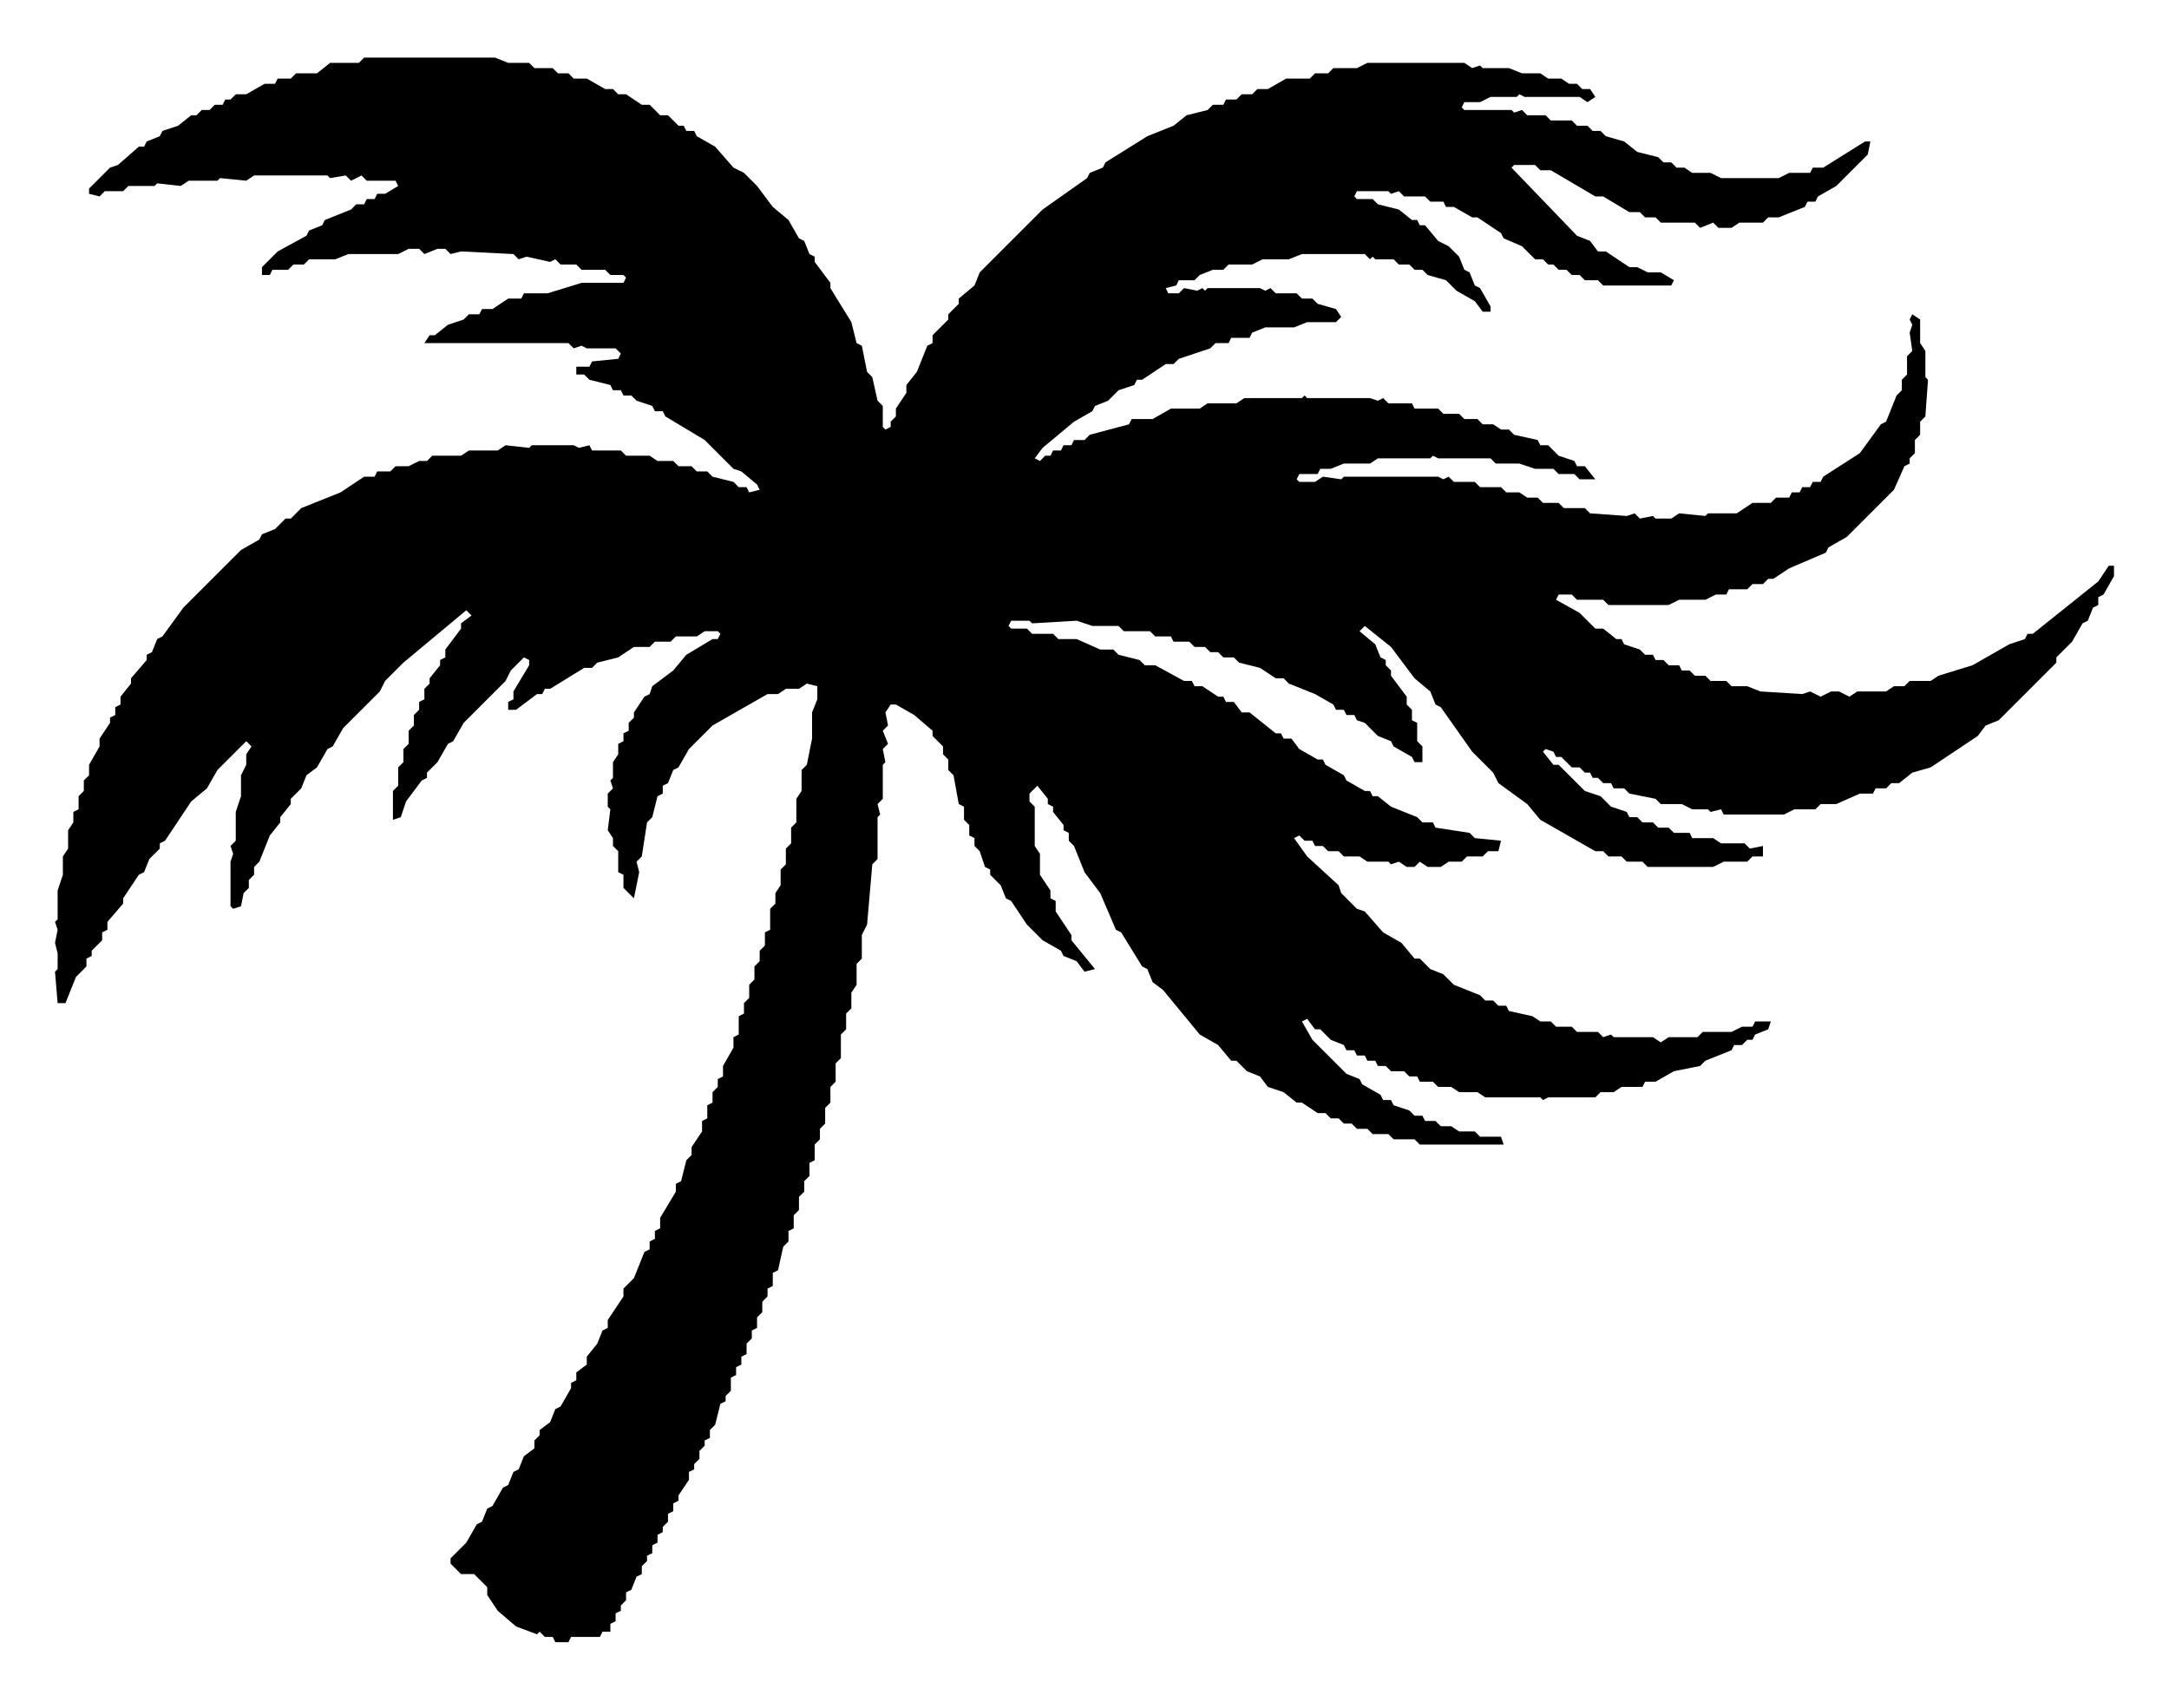
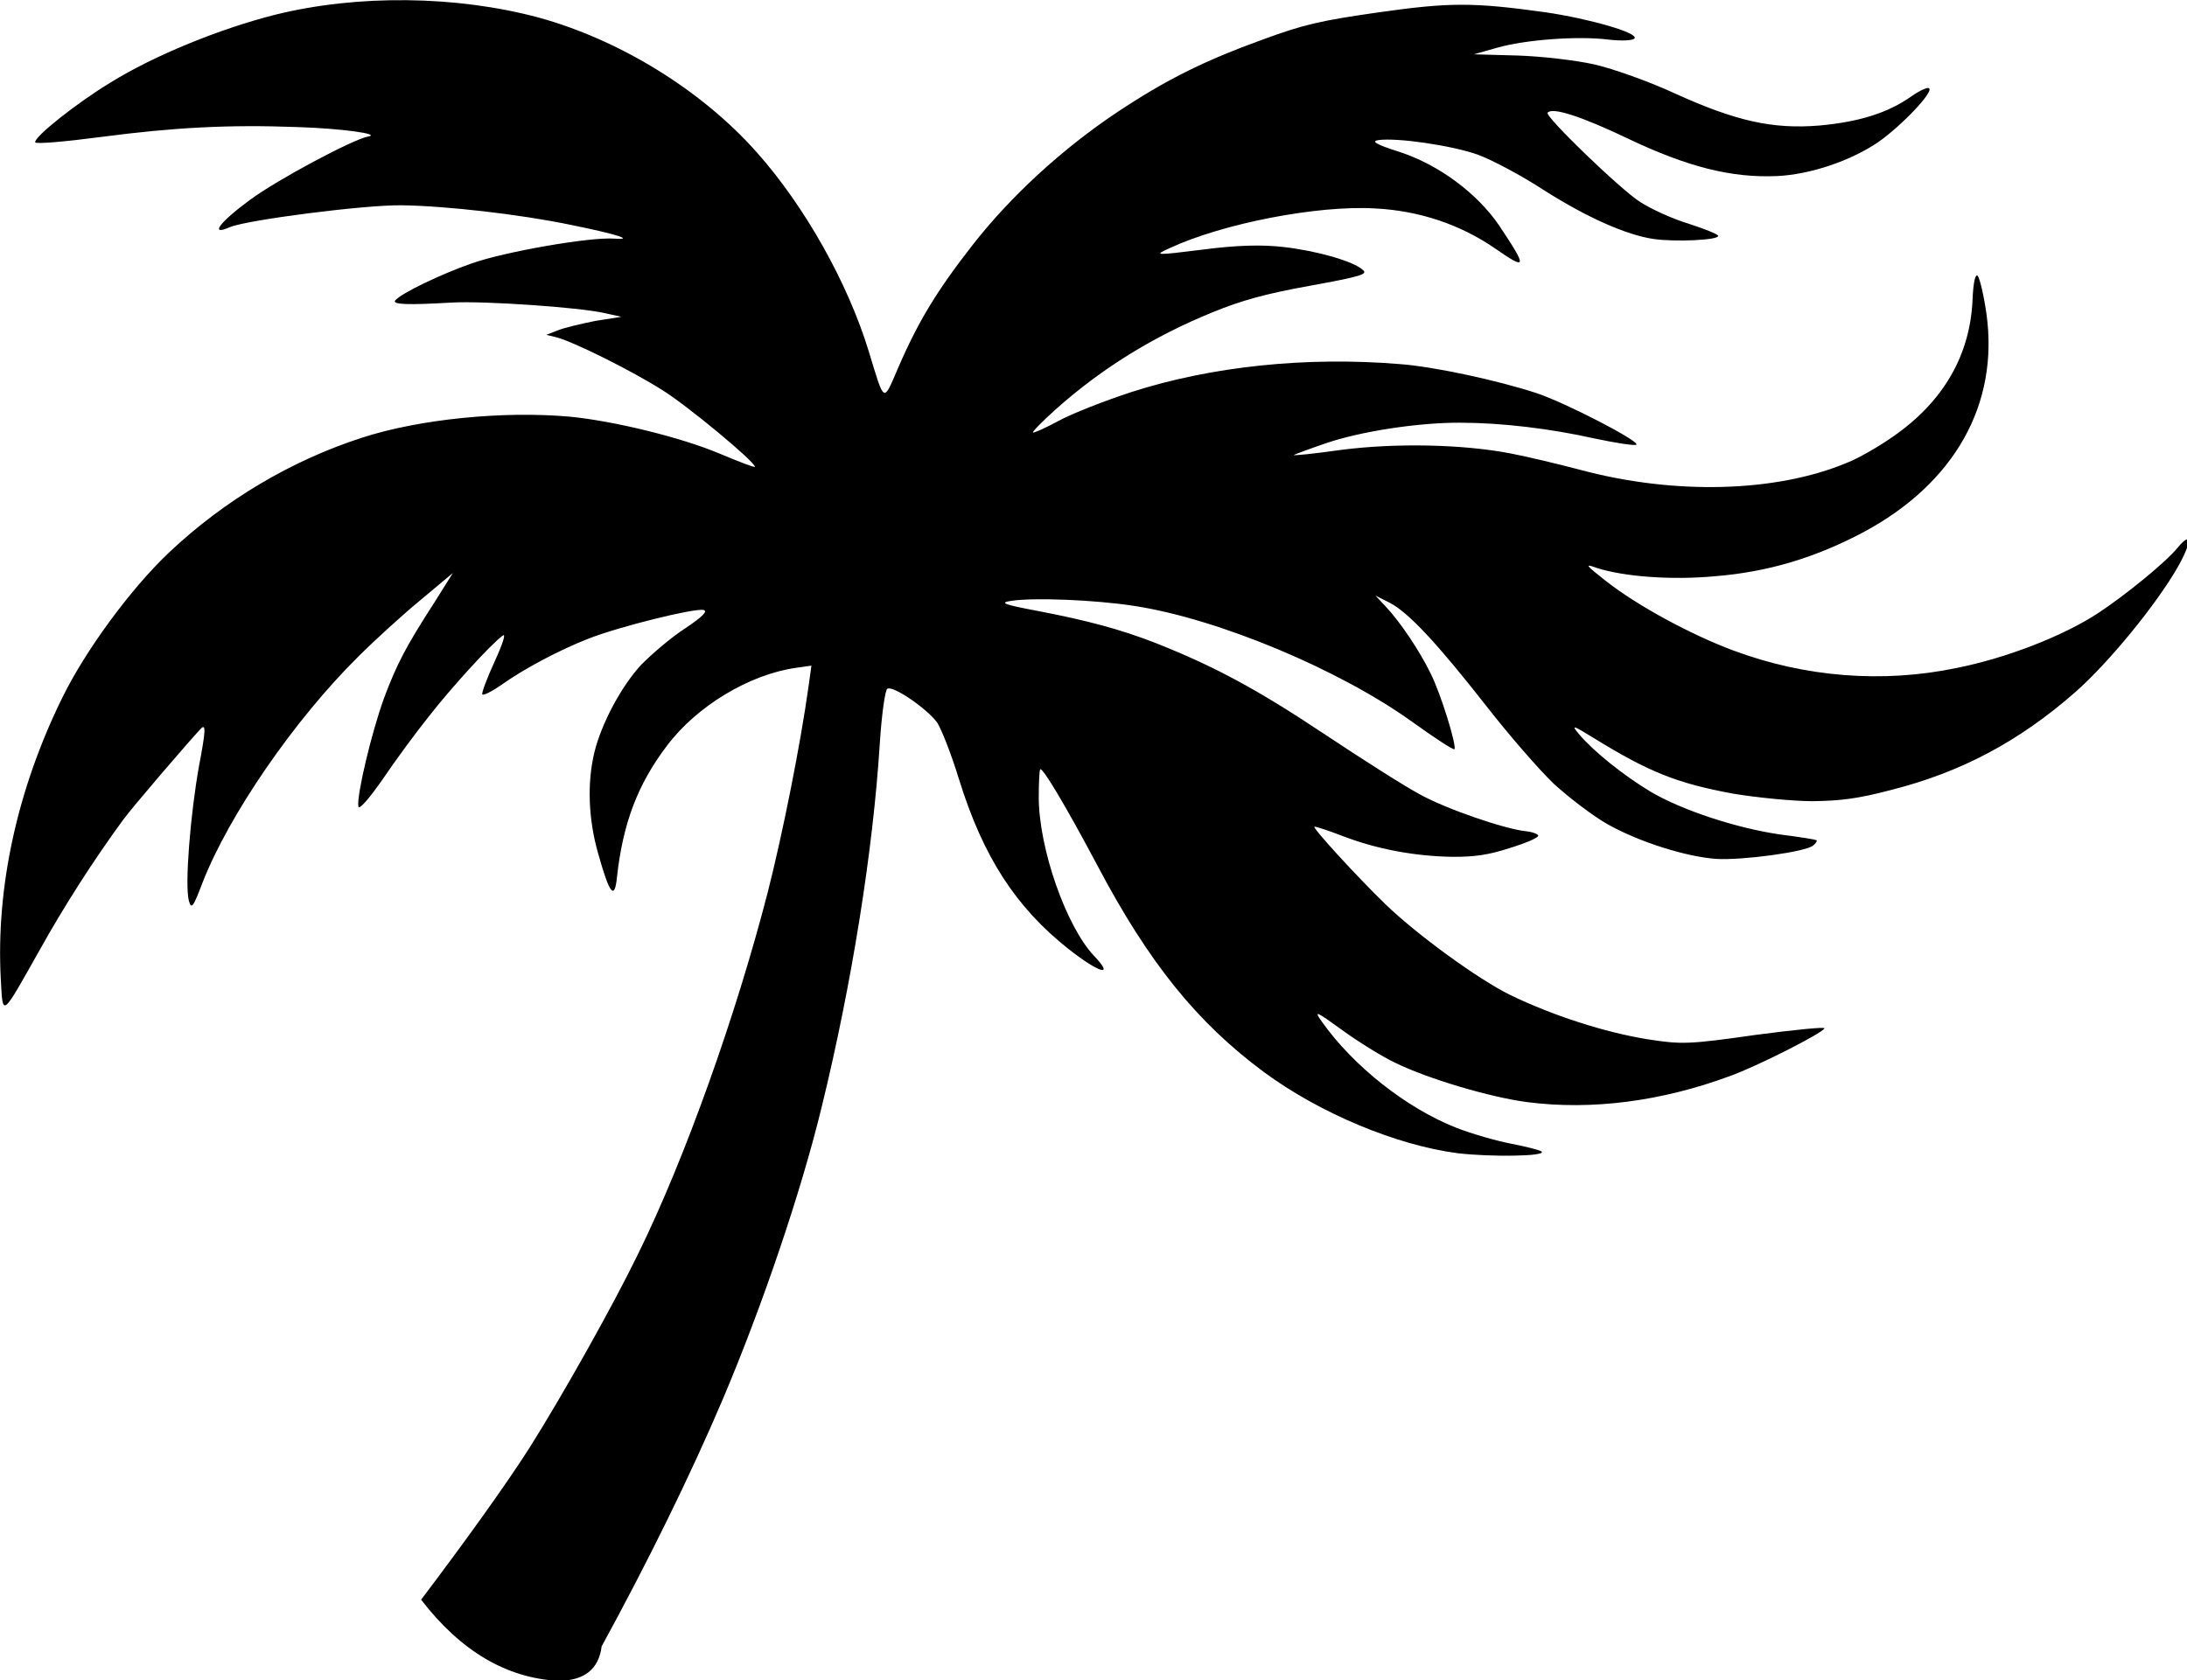
- <svg xmlns="http://www.w3.org/2000/svg" viewBox="0 0 414 326">
-   <path d="M11.0,191.5L12.5,191.5L14.5,186.5L16.5,184.5L16.5,183.0L17.5,182.5L17.5,181.5L19.5,179.5L19.5,178.0L20.5,177.5L20.5,176.0L23.5,172.5L23.5,171.5L26.5,167.0L27.5,166.5L28.5,164.0L30.5,162.0L30.5,161.0L31.5,160.5L36.5,153.0L39.5,150.5L41.5,147.0L47.0,141.5L48.0,142.5L47.0,144.0L47.0,146.0L46.0,148.0L46.0,152.0L45.0,155.0L45.0,160.5L44.0,161.5L44.5,163.0L44.0,164.5L44.0,173.0L44.5,173.5L46.0,173.0L46.5,170.5L47.5,169.5L47.5,168.0L48.5,167.0L48.5,165.5L49.5,164.5L51.5,159.5L53.5,157.0L53.5,156.0L55.5,153.5L55.5,152.5L57.5,150.5L58.5,148.0L60.5,146.5L62.5,143.0L63.5,142.5L65.5,139.0L72.5,132.0L73.5,130.0L77.0,126.5L89.0,116.5L90.0,117.5L88.0,119.0L88.0,120.0L85.0,124.0L85.0,125.5L84.0,126.0L84.0,127.0L82.0,129.5L82.0,130.5L81.0,131.5L81.0,133.5L80.0,134.0L80.0,135.5L79.0,136.5L79.0,138.5L78.0,139.5L78.0,142.0L77.0,143.0L77.0,145.5L76.0,146.5L76.0,150.0L75.0,151.0L75.0,156.5L76.5,156.0L77.5,153.0L80.5,149.0L81.5,148.5L81.5,147.5L83.5,145.5L85.5,142.0L86.5,141.5L88.5,138.0L96.5,130.0L97.5,128.0L100.0,125.5L101.0,126.0L101.0,127.0L98.0,132.0L98.0,133.5L97.0,134.0L97.0,135.5L98.5,135.5L102.5,132.5L103.5,132.5L104.0,131.5L105.0,131.5L111.5,127.5L113.0,127.5L114.0,126.5L118.0,125.5L121.0,123.5L124.0,123.5L125.0,122.5L128.0,122.5L129.0,121.5L133.0,121.5L134.5,120.5L137.0,120.5L137.5,121.0L137.0,122.0L136.0,122.0L131.0,125.0L128.5,128.0L124.5,131.0L124.0,132.5L123.0,133.0L121.0,136.0L121.0,137.0L120.0,138.0L120.0,139.5L119.0,140.0L119.0,141.5L118.0,142.0L118.0,144.0L117.0,145.5L117.0,148.5L116.5,149.0L117.0,150.5L116.0,151.5L116.0,154.0L116.5,154.5L116.0,158.5L117.0,160.0L117.0,161.5L118.0,162.5L118.0,166.5L119.0,167.0L119.0,169.5L121.0,171.5L122.0,166.5L121.5,164.5L122.5,163.5L123.5,157.0L124.5,156.0L125.5,152.0L126.5,151.5L126.5,150.0L127.5,149.5L128.5,147.0L129.5,146.5L131.5,143.0L136.0,138.5L146.5,132.5L148.5,132.5L150.0,131.5L152.5,131.5L154.0,130.5L156.0,131.0L156.0,133.5L155.0,136.0L155.0,141.0L154.0,146.0L153.0,147.0L153.0,151.0L152.0,152.5L152.0,157.0L151.0,158.0L151.0,161.0L150.0,162.0L150.0,165.0L149.0,166.0L149.0,169.0L148.0,170.5L148.0,172.5L147.0,173.5L147.0,177.5L146.0,178.0L146.0,180.5L145.0,181.5L145.0,183.5L144.0,184.5L144.0,187.0L143.0,188.0L143.0,190.5L142.0,191.5L142.0,193.5L141.0,194.0L141.0,197.5L140.0,198.0L140.0,200.0L138.0,203.5L138.0,205.5L137.0,206.0L137.0,207.5L136.0,208.5L136.0,210.5L135.0,211.0L135.0,213.5L134.0,214.0L134.0,216.0L132.0,219.0L132.0,220.5L131.0,221.5L130.0,225.5L129.0,226.0L129.0,227.5L126.0,232.5L126.0,234.5L125.0,235.0L125.0,236.5L124.0,237.0L124.0,238.5L123.0,239.0L121.0,244.0L119.0,246.0L119.0,247.5L116.0,252.0L116.0,253.5L115.0,254.0L114.0,256.5L112.0,259.0L112.0,260.5L110.0,262.0L110.0,263.5L109.0,264.0L109.0,265.0L107.0,268.5L106.0,269.0L105.0,271.5L103.0,273.0L103.0,274.0L102.0,275.0L102.0,276.5L100.0,278.0L99.0,280.5L98.0,281.0L97.0,283.5L96.0,284.0L94.0,287.5L93.0,288.0L92.0,290.5L91.0,291.0L89.0,294.5L86.0,297.5L86.0,298.5L88.0,300.5L90.5,300.5L93.0,303.0L93.0,304.5L95.0,307.5L98.5,310.5L102.5,312.0L103.0,311.5L104.0,312.5L105.5,312.5L106.0,313.5L108.5,313.5L109.0,312.5L114.5,312.5L115.0,311.5L116.5,311.5L116.5,310.0L117.5,309.5L117.5,308.0L118.5,307.5L118.5,306.5L119.5,305.5L119.5,304.0L120.5,303.5L121.5,301.0L122.5,300.5L122.5,299.0L123.5,298.0L123.5,297.0L124.5,296.5L124.5,295.0L125.5,294.5L125.5,293.0L126.5,292.5L126.5,291.5L127.5,290.5L127.5,289.0L128.5,288.5L128.5,287.0L129.5,286.5L129.5,285.5L131.5,282.5L131.5,281.0L132.5,280.5L132.5,279.5L133.5,278.5L133.5,277.0L134.5,276.0L134.5,275.0L135.5,274.5L135.5,273.0L136.5,272.0L137.5,268.0L138.5,267.5L138.5,266.5L139.5,265.5L139.5,263.0L140.5,262.5L140.5,261.0L141.5,260.5L141.5,259.0L142.5,258.5L142.5,256.5L143.5,255.5L143.5,254.0L144.5,253.5L144.5,251.5L145.5,250.5L145.5,248.5L146.5,247.5L146.5,246.0L147.5,245.5L147.5,243.0L148.5,242.5L149.5,238.0L150.5,237.0L150.5,235.0L151.5,234.5L151.5,232.0L152.5,231.0L152.5,228.5L153.5,227.5L153.5,225.5L154.5,224.5L154.5,222.0L155.5,221.5L155.5,218.5L156.5,217.5L156.5,215.5L157.5,214.5L157.5,211.5L158.5,210.5L158.5,207.5L159.5,206.5L159.5,203.0L160.5,202.0L160.5,197.5L161.5,196.5L161.5,193.5L162.5,192.5L162.5,189.5L163.5,188.0L163.5,184.0L164.5,183.0L164.5,178.5L165.5,176.5L166.5,165.0L167.5,164.0L167.5,156.0L168.0,155.5L167.5,153.5L168.5,152.5L168.5,146.0L169.0,145.5L168.5,143.0L169.5,142.0L168.5,139.5L169.5,138.5L169.0,136.0L170.0,134.5L171.0,134.5L174.5,136.5L178.0,139.5L178.0,140.5L180.0,142.5L180.0,144.0L181.0,145.0L181.0,147.0L182.0,148.0L183.0,153.5L184.0,154.0L184.0,156.5L185.0,157.5L185.0,159.5L186.0,160.0L186.0,161.5L187.0,162.5L188.0,165.5L189.0,166.0L189.0,167.0L191.0,169.0L192.0,171.5L193.0,172.0L196.0,176.5L199.0,179.5L202.5,181.5L203.0,182.5L205.5,183.5L207.0,185.5L209.0,185.0L204.5,179.5L204.5,178.5L201.5,174.0L201.5,172.0L200.5,171.5L200.5,170.0L198.5,167.0L198.5,163.0L197.5,161.5L197.5,154.0L196.5,153.0L196.5,151.5L198.0,150.0L200.0,152.5L200.0,153.5L201.0,154.0L201.0,155.0L203.0,157.5L203.0,158.5L204.0,159.0L204.0,160.5L205.0,161.5L207.0,166.5L210.0,170.5L213.0,177.5L214.0,178.0L218.0,184.5L219.0,185.0L220.0,187.5L222.0,189.0L229.0,197.5L232.5,199.5L235.0,202.5L236.0,202.5L238.0,204.5L240.5,205.5L242.0,207.5L245.0,208.5L247.5,210.5L248.5,210.5L251.5,212.5L253.0,212.5L254.0,213.5L255.5,213.5L256.5,214.5L258.0,214.5L259.0,215.5L261.0,215.5L262.0,216.5L265.0,216.5L266.0,217.5L270.0,217.5L271.0,218.5L287.0,218.5L286.5,217.0L282.5,217.0L281.5,216.0L278.5,216.0L277.0,215.0L275.0,215.0L274.0,214.0L272.0,214.0L271.5,213.0L270.0,213.0L269.0,212.0L266.0,211.0L265.5,210.0L264.0,210.0L263.5,209.0L260.0,207.0L259.5,206.0L257.0,205.0L250.5,198.5L248.5,195.0L249.5,194.5L251.0,196.5L252.0,196.5L254.0,198.5L256.5,199.5L257.0,200.5L258.5,200.5L259.0,201.5L260.5,201.5L261.0,202.5L262.5,202.5L263.0,203.5L264.5,203.5L265.5,204.5L268.0,204.5L269.0,205.5L270.5,205.5L271.0,206.5L273.5,206.5L274.5,207.5L277.0,207.5L278.5,208.5L282.0,208.5L283.5,209.5L294.0,209.5L294.5,210.0L295.5,209.5L304.5,209.5L305.5,208.5L308.0,208.5L309.5,207.5L313.5,207.5L314.0,206.5L316.0,206.5L319.5,204.5L324.5,203.5L325.5,202.5L330.5,200.5L331.0,199.5L332.5,199.5L333.5,198.5L334.5,198.5L335.0,197.5L337.5,196.5L338.0,195.0L335.0,195.0L334.5,196.0L332.5,196.0L330.5,197.0L325.0,197.0L324.0,198.0L318.5,198.0L317.0,199.0L315.5,198.0L308.0,198.0L307.5,197.5L306.0,198.0L305.0,197.0L301.0,197.0L300.0,196.0L297.0,196.0L296.0,195.0L294.0,195.0L292.5,194.0L288.0,193.0L287.5,192.0L286.0,192.0L285.0,191.0L283.5,191.0L282.5,190.0L277.5,188.0L275.5,186.0L273.0,185.0L271.0,183.0L270.0,183.0L267.5,180.0L264.0,178.0L260.5,174.0L259.0,173.5L256.0,170.5L255.5,169.0L249.5,163.5L247.0,160.0L248.0,159.5L249.0,160.5L250.5,160.5L251.0,161.5L252.5,161.5L253.5,162.5L255.5,162.5L256.5,163.5L259.5,163.5L261.0,164.5L265.0,164.5L265.5,165.0L267.0,164.5L268.5,165.5L270.0,165.5L271.0,164.5L272.5,165.5L275.0,165.5L276.5,164.5L279.0,164.5L280.0,163.5L283.0,163.5L284.0,162.5L286.0,162.5L286.5,160.5L281.5,160.0L280.5,159.0L274.0,158.0L273.5,157.0L271.5,157.0L270.5,156.0L265.5,154.0L263.0,152.0L262.0,152.0L261.5,151.0L260.5,151.0L257.0,149.0L256.5,148.0L253.0,146.0L252.5,145.0L251.5,145.0L248.0,143.0L246.5,141.0L245.0,141.0L244.5,140.0L243.5,140.0L238.5,136.0L237.0,136.0L235.5,134.0L234.0,134.0L233.5,133.0L232.5,133.0L229.5,131.0L228.0,131.0L227.5,130.0L226.0,130.0L220.5,127.0L218.5,127.0L217.5,126.0L213.5,125.0L212.5,124.0L210.0,124.0L205.5,122.0L202.0,122.0L201.0,121.0L197.0,121.0L196.0,120.0L193.0,120.0L192.5,119.5L193.0,118.5L196.5,118.5L197.0,119.0L205.5,118.5L208.5,119.5L213.5,119.5L214.5,120.5L219.5,120.5L220.5,121.5L223.5,121.5L224.0,122.5L227.0,122.5L228.0,123.5L230.0,123.5L231.0,124.5L232.5,124.5L233.5,125.5L235.5,125.5L236.5,126.5L240.5,127.5L243.5,129.5L245.0,129.5L246.0,130.5L251.0,132.5L254.5,134.5L255.0,135.5L256.5,135.5L257.0,136.5L258.5,136.5L259.0,137.5L260.5,138.0L263.0,140.5L265.5,141.5L266.0,142.5L269.5,144.5L270.0,145.5L271.5,145.5L271.5,142.5L270.5,141.5L270.5,138.0L269.5,137.5L269.5,135.5L268.5,134.5L268.5,133.0L265.5,129.0L265.5,128.0L264.5,127.0L264.5,126.0L263.5,125.5L262.5,123.0L259.5,120.5L260.5,119.5L265.5,123.5L270.0,129.5L273.0,132.0L274.0,134.5L275.0,135.0L281.0,143.5L285.0,147.5L286.0,149.5L291.5,153.5L294.0,156.5L304.5,162.5L306.0,162.5L307.0,163.5L309.5,163.5L310.5,164.5L313.5,164.5L314.5,165.5L327.0,165.5L329.0,164.5L333.5,164.5L334.5,163.5L336.5,163.5L336.5,161.5L334.0,162.0L333.0,161.0L328.5,161.0L327.0,160.0L323.0,160.0L322.5,159.0L319.5,159.0L318.5,158.0L316.5,158.0L315.5,157.0L313.5,157.0L312.5,156.0L311.0,156.0L310.5,155.0L307.5,154.0L305.5,152.0L302.5,151.0L297.5,146.0L296.5,146.0L294.5,143.5L295.0,143.0L296.5,143.5L297.0,144.5L298.0,144.5L300.0,146.5L301.5,146.5L302.5,147.5L303.5,147.5L304.0,148.5L305.0,148.5L306.0,149.5L307.5,149.5L308.0,150.5L310.0,150.5L311.0,151.5L316.0,152.5L317.0,153.5L321.0,153.5L323.0,154.5L326.0,154.5L326.5,155.0L328.5,154.5L329.0,155.5L340.5,155.5L342.5,154.5L346.5,154.5L347.5,153.5L350.5,153.5L355.0,151.5L357.5,151.5L358.0,150.5L360.0,150.5L361.0,149.5L362.5,149.5L365.0,147.5L368.5,146.5L377.5,140.5L379.0,138.5L381.5,137.5L392.5,126.5L392.5,125.5L395.5,122.5L397.5,119.0L398.5,118.5L399.5,116.0L400.5,115.5L400.5,114.0L401.5,113.5L403.5,110.0L403.5,108.0L402.5,108.0L400.5,111.0L388.0,121.0L387.0,121.0L386.5,122.0L383.5,123.0L376.5,127.0L370.0,129.0L368.5,130.0L364.5,130.0L363.5,131.0L361.5,131.0L360.0,132.0L354.5,132.0L353.0,133.0L351.0,132.0L349.5,132.0L347.5,133.0L345.5,132.0L344.0,132.5L336.0,132.0L333.5,131.0L330.5,131.0L329.5,130.0L326.5,130.0L325.5,129.0L323.5,129.0L322.5,128.0L321.0,128.0L320.5,127.0L318.5,127.0L317.5,126.0L316.0,126.0L315.5,125.0L314.0,125.0L313.0,124.0L310.0,123.0L309.5,122.0L308.5,122.0L306.0,120.0L304.5,120.0L301.5,117.0L297.0,114.5L297.5,113.5L300.0,113.5L301.0,114.5L306.0,114.5L307.0,115.5L318.5,115.5L320.5,114.5L325.5,114.5L327.5,113.5L329.5,113.5L330.0,112.5L333.5,112.5L334.5,111.5L336.5,111.5L337.5,110.5L338.5,110.5L341.5,108.5L348.5,105.5L349.0,104.5L352.5,102.5L361.5,93.5L363.5,89.0L364.5,88.5L364.5,87.5L365.5,86.5L365.5,84.0L366.5,83.0L366.5,80.5L367.5,79.5L368.0,72.5L367.5,72.0L367.5,67.0L366.5,65.5L366.5,61.0L365.0,60.0L364.5,61.0L365.0,62.0L364.5,63.5L365.0,67.0L364.0,68.0L364.0,71.5L363.0,72.5L363.0,74.5L362.0,75.5L360.0,80.5L359.0,81.0L355.0,86.5L348.0,91.0L347.5,92.0L346.0,92.0L345.5,93.0L344.0,93.0L343.5,94.0L342.0,94.0L341.5,95.0L339.0,95.0L338.0,96.0L334.5,96.0L331.5,98.0L326.0,98.0L325.5,98.5L320.5,98.0L319.0,99.0L316.0,99.0L315.5,98.5L313.0,99.0L312.0,98.0L310.5,98.5L303.5,98.0L302.5,97.0L298.5,97.0L297.5,96.0L294.5,96.0L293.5,95.0L291.5,95.0L290.0,94.0L287.5,94.0L286.5,93.0L282.5,93.0L281.5,92.0L277.5,92.0L276.5,91.0L275.5,91.5L274.5,91.0L256.5,91.0L256.0,91.5L252.5,91.0L251.0,92.0L248.0,92.0L247.5,91.5L248.0,90.5L251.5,90.5L252.0,89.5L254.0,89.5L256.5,88.5L261.5,88.5L263.0,87.5L273.0,87.5L273.5,87.0L274.5,87.5L284.5,87.5L285.5,88.5L290.0,88.5L293.0,89.5L296.5,89.5L297.5,90.5L300.5,90.5L301.5,91.5L304.5,91.5L302.5,89.0L301.0,89.0L300.5,88.0L297.5,87.0L295.5,85.0L294.0,85.0L293.5,84.0L289.0,83.0L288.0,82.0L286.5,82.0L285.0,81.0L283.0,81.0L282.0,80.0L279.5,80.0L278.5,79.0L275.5,79.0L274.5,78.0L270.0,78.0L269.5,77.0L265.0,77.0L264.0,76.0L263.0,76.5L261.5,76.0L249.5,76.0L249.0,75.5L248.5,76.0L237.5,76.0L236.0,77.0L230.5,77.0L229.0,78.0L223.5,78.0L220.0,80.0L216.0,80.0L215.5,81.0L208.0,83.0L207.0,84.0L205.0,84.0L204.5,85.0L203.0,85.0L202.5,86.0L201.0,86.0L200.5,87.0L199.5,87.0L198.5,88.0L197.5,87.5L199.0,85.5L205.0,80.5L208.5,78.5L209.0,77.5L211.5,76.5L213.5,74.5L216.5,73.5L217.0,72.5L218.0,72.5L222.5,69.5L224.0,69.5L225.0,68.5L231.0,66.5L232.0,65.5L234.5,65.5L235.0,64.5L238.5,64.5L239.0,63.5L241.5,62.5L247.0,62.5L249.5,61.5L255.0,61.5L256.0,60.5L255.0,59.0L251.5,58.0L250.5,57.0L248.5,57.0L247.5,56.0L243.5,56.0L242.5,55.0L241.5,55.5L240.5,55.0L230.5,55.0L230.0,55.5L229.5,55.0L228.5,55.5L226.0,55.0L225.0,56.0L223.0,56.0L222.5,55.0L224.5,54.5L225.0,53.5L228.0,53.5L229.0,52.5L231.5,51.5L233.5,51.5L234.5,50.5L239.0,50.5L241.0,49.5L246.0,49.5L248.5,48.5L260.5,48.5L261.5,49.5L262.0,49.0L262.5,49.5L266.0,49.5L267.0,50.5L269.0,50.5L270.0,51.5L271.5,51.5L272.5,52.5L276.0,53.5L278.0,55.5L281.5,57.5L283.0,59.5L284.5,59.5L284.5,58.5L282.5,55.0L281.5,54.5L280.5,52.0L279.5,51.5L278.5,49.0L276.5,47.0L274.5,46.0L272.0,43.0L271.0,43.0L270.5,42.0L269.5,42.0L267.0,40.0L263.0,39.0L262.0,38.0L259.0,38.0L258.5,37.5L259.0,36.5L265.0,36.5L265.5,37.0L267.0,36.5L268.0,37.5L272.0,37.5L273.0,38.5L275.5,38.5L276.0,39.5L277.5,39.5L281.0,41.5L282.0,41.5L286.5,44.5L287.0,45.5L290.5,47.0L293.0,49.5L294.5,49.5L295.5,50.5L296.5,50.5L297.5,51.5L299.0,51.5L300.0,52.5L301.5,52.5L302.5,53.5L305.0,53.5L306.0,54.5L319.0,54.5L319.5,53.5L317.0,52.0L314.5,52.0L312.5,51.0L311.0,51.0L306.5,48.0L305.0,48.0L303.5,46.0L301.0,45.0L288.5,32.0L289.0,31.5L293.0,31.5L294.0,32.5L296.0,32.5L304.5,37.5L306.0,37.5L311.0,40.5L313.0,40.5L314.0,41.5L316.0,41.5L317.0,42.5L323.5,42.5L324.5,43.5L327.0,42.5L328.0,43.5L330.5,43.5L332.0,42.5L336.5,42.5L337.5,41.5L339.5,41.5L344.5,39.5L345.0,38.5L346.5,38.5L347.0,37.5L350.5,35.5L356.5,29.5L357.0,27.0L356.0,27.0L348.0,32.0L346.0,32.0L345.5,33.0L341.5,33.0L339.5,34.0L328.5,34.0L326.5,33.0L323.0,33.0L321.5,32.0L320.0,32.0L319.0,31.0L317.5,31.0L316.5,30.0L312.5,29.0L310.0,27.0L306.5,26.0L305.5,25.0L304.0,25.0L303.0,24.0L301.0,24.0L300.0,23.0L296.0,23.0L295.0,22.0L291.5,22.0L290.5,21.0L289.0,21.5L288.5,21.0L279.5,21.0L279.0,20.5L279.5,19.5L282.5,19.5L284.5,18.5L289.5,18.5L290.0,18.0L291.0,18.5L301.5,18.5L303.0,19.5L304.5,18.5L303.5,17.0L302.0,17.0L301.0,16.0L299.5,16.0L298.0,15.0L295.5,15.0L294.0,14.0L290.5,14.0L288.0,13.0L283.0,13.0L282.5,12.5L281.0,13.0L279.5,12.0L261.0,12.0L259.0,13.0L254.5,13.0L253.5,14.0L251.0,14.0L250.0,15.0L245.5,15.0L242.0,17.0L240.0,17.0L239.0,18.0L237.0,18.0L236.0,19.0L234.0,19.0L233.5,20.0L231.5,20.0L230.5,21.0L226.5,22.0L224.0,24.0L219.0,26.0L211.0,31.0L210.5,32.0L208.0,33.0L207.5,34.0L199.0,40.0L187.0,52.0L186.0,54.5L183.0,57.0L183.0,58.0L181.0,60.0L181.0,61.0L178.0,64.0L178.0,65.5L177.0,66.0L175.0,71.0L173.0,73.5L173.0,75.0L171.0,78.0L171.0,79.5L170.0,80.5L170.0,81.5L169.0,82.0L168.5,81.5L168.5,77.5L167.5,76.5L166.5,72.0L165.5,71.0L164.5,66.0L163.5,65.5L162.5,61.5L158.5,55.0L158.5,54.0L155.5,50.0L155.5,49.0L154.5,48.5L153.5,46.0L152.5,45.5L150.5,42.0L147.5,39.5L144.5,35.5L142.0,33.0L140.0,32.0L136.5,28.0L133.0,26.0L132.5,25.0L131.0,25.0L130.5,24.0L129.5,24.0L127.5,22.0L126.0,22.0L124.0,20.0L122.5,20.0L119.5,18.0L118.0,18.0L117.0,17.0L115.5,17.0L112.0,15.0L109.5,15.0L108.5,14.0L106.5,14.0L105.5,13.0L102.0,13.0L101.0,12.0L97.0,12.0L94.5,11.0L69.5,11.0L68.5,12.0L63.0,12.0L60.5,14.0L56.5,14.0L55.5,15.0L53.0,15.0L52.5,16.0L50.5,16.0L47.0,18.0L45.0,18.0L44.0,19.0L43.0,19.0L42.5,20.0L41.0,20.0L40.0,21.0L38.5,21.0L37.5,22.0L36.5,22.0L34.0,24.0L31.0,25.0L30.5,26.0L28.0,27.0L27.5,28.0L26.5,28.0L22.5,31.5L21.0,32.0L17.0,36.0L17.0,37.0L19.0,37.5L20.0,36.5L23.5,36.5L24.5,35.5L29.5,35.5L30.0,35.0L34.5,35.5L36.0,34.5L41.5,34.5L42.0,34.0L47.0,34.5L48.5,33.5L62.5,33.5L63.0,34.0L66.0,33.5L67.0,34.5L69.0,33.5L70.0,34.5L75.5,34.5L76.0,35.5L73.5,37.0L72.0,37.0L71.5,38.0L70.0,38.0L69.5,39.0L68.0,39.0L67.0,40.0L62.0,42.0L61.5,43.0L59.0,44.0L58.5,45.0L53.0,48.0L50.0,51.0L50.0,52.5L51.5,52.5L52.0,51.5L55.0,51.5L56.0,50.5L58.0,50.5L59.0,49.5L64.0,49.5L66.5,48.5L76.0,48.5L78.0,47.5L80.0,47.5L81.0,48.5L83.5,47.5L85.0,47.5L86.0,48.5L88.0,48.0L98.0,48.5L99.0,49.5L100.5,49.0L105.0,50.0L106.0,49.5L107.0,50.5L110.0,50.5L111.0,51.5L115.5,51.5L116.5,52.5L119.0,52.5L119.5,53.0L119.0,54.0L111.0,54.0L104.5,56.0L100.0,56.0L99.5,57.0L97.0,57.0L94.0,59.0L92.0,59.0L91.5,60.0L89.5,60.0L88.5,61.0L85.5,62.0L83.0,64.0L82.0,64.0L81.0,65.5L108.5,65.5L109.5,66.5L111.0,66.0L112.0,66.5L117.5,66.5L118.5,67.5L118.0,68.5L113.0,69.0L112.5,70.0L110.0,70.0L110.0,71.5L111.5,71.5L112.5,72.5L116.5,73.5L117.0,74.5L118.5,74.5L119.0,75.5L120.5,75.5L121.5,76.5L124.5,77.5L125.0,78.5L126.5,78.5L127.0,79.5L134.5,84.0L140.0,89.5L141.5,90.0L144.5,92.5L145.0,93.5L143.0,94.0L142.5,93.0L141.0,93.0L140.0,92.0L136.0,91.0L135.0,90.0L133.0,90.0L132.0,89.0L129.5,89.0L128.5,88.0L125.5,88.0L124.0,87.0L119.5,87.0L118.5,86.0L113.0,86.0L112.5,85.0L110.5,85.5L109.5,85.0L101.5,85.0L101.0,85.5L96.5,85.0L95.0,86.0L89.5,86.0L88.0,87.0L82.5,87.0L81.5,88.0L80.0,88.0L78.0,89.0L75.5,89.0L74.5,90.0L72.0,90.0L71.5,91.0L69.5,91.0L65.0,94.0L57.5,97.0L55.5,99.0L54.5,99.0L52.5,101.0L50.0,102.0L49.5,103.0L46.0,105.0L35.0,116.0L31.0,121.5L30.0,122.0L29.0,124.5L28.0,125.0L28.0,126.0L25.0,129.5L25.0,130.5L23.0,133.0L23.0,134.5L22.0,135.0L22.0,136.5L21.0,137.0L21.0,138.0L19.0,141.0L19.0,142.5L17.0,146.0L17.0,148.0L16.0,149.0L16.0,151.0L15.0,152.0L15.0,154.5L14.0,155.0L14.0,157.0L13.0,158.5L13.0,162.0L12.0,163.5L12.0,167.0L11.0,170.0L11.0,175.5L10.5,176.0L11.0,177.5L10.5,180.0L11.0,182.0L11.0,185.0L10.5,185.5Z" fill-rule="evenodd" />
+ <svg xmlns="http://www.w3.org/2000/svg" viewBox="42.6 97.0 507.3 389.7">
+   <path fill="#000000" d="M140.28,468.17C149.91,455.47 160.02,441.43 165.30,433.12C172.95,421.04 184.74,400.05 190.67,387.84C201.61,365.54 213.37,332.43 220.69,304.02C224.21,290.17 228.29,269.61 230.12,256.47L230.82,251.45L227.20,251.96C216.44,253.49 204.22,260.82 197.30,270.04C190.52,278.96 187.08,288.07 185.72,300.48C185.17,305.95 184.03,304.60 181.35,295.04C179.10,287.22 178.74,278.74 180.47,271.59C182.08,264.92 186.79,256.10 191.39,251.19C193.79,248.76 198.26,244.91 201.47,242.84C205.62,240.07 206.86,238.76 205.78,238.53C203.64,238.08 186.44,242.33 179.17,245.16C172.62,247.70 164.16,252.13 158.75,256.02C156.68,257.45 154.82,258.38 154.50,258.14C154.20,257.99 155.50,254.50 157.31,250.55C159.26,246.29 160.04,243.81 159.19,244.50C156.53,246.40 147.11,256.73 141.91,263.44C139.09,266.96 134.33,273.42 131.36,277.82C128.13,282.44 125.85,285.04 125.72,284.11C125.34,281.42 128.78,267.01 131.63,259.12C134.65,251.02 136.81,246.93 143.48,236.60L147.65,229.95L140.29,236.11C136.22,239.44 129.68,245.39 125.70,249.36C110.84,264.07 95.70,286.11 89.60,301.75C87.39,307.56 86.99,308.09 86.41,305.99C85.42,302.35 86.77,285.87 88.77,274.69C90.29,266.71 90.41,264.90 89.24,266.01C86.36,269.07 73.12,284.50 71.15,287.24C64.25,296.65 57.28,307.58 51.85,317.35C42.78,333.42 43.29,333.06 42.78,324.13C41.64,302.80 46.64,280.03 57.07,258.85C62.50,247.75 73.14,233.36 81.91,225.10C94.68,213.06 110.22,203.84 126.52,198.58C139.82,194.23 159.43,192.29 174.88,193.69C185.06,194.70 200.55,198.46 209.62,202.29C214.15,204.20 217.76,205.58 217.72,205.30C217.54,204.00 202.28,191.30 196.25,187.52C189.17,183.04 176.03,176.48 171.78,175.29L169.33,174.69L172.02,173.64C173.46,173.06 177.39,172.12 180.71,171.46L186.73,170.51L182.82,169.64C176.94,168.30 154.95,166.79 147.43,167.20C137.20,167.80 133.48,167.67 134.29,166.70C135.58,165.10 144.70,160.67 152.01,158.12C159.49,155.45 179.45,151.94 185.09,152.37C189.97,152.72 185.70,151.34 174.98,149.17C163.07,146.70 146.04,144.77 135.70,144.63C127.16,144.52 99.73,148.04 95.89,149.72C91.08,151.83 93.55,148.54 100.58,143.38C106.92,138.69 124.34,129.39 127.94,128.69C131.26,128.12 121.89,126.80 111.52,126.48C95.72,125.89 83.03,126.55 66.11,128.77C57.75,129.87 50.83,130.48 50.76,130.01C50.57,128.71 60.27,120.99 68.20,116.17C78.29,109.90 93.60,103.65 106.58,100.38C125.61,95.69 148.46,95.94 167.57,101.08C186.39,106.26 205.38,117.95 218.13,132.33C229.29,144.85 239.31,162.74 244.12,178.53C247.85,190.78 247.43,190.47 250.92,182.39C255.62,171.50 260.00,164.34 268.25,153.79C277.06,142.50 289.04,131.52 301.66,123.09C313.08,115.50 321.83,111.13 335.61,106.14C344.88,102.73 348.91,101.78 362.28,99.88C378.80,97.53 384.29,97.51 401.10,99.85C411.25,101.34 422.71,104.63 421.75,105.90C421.35,106.43 418.71,106.53 415.73,106.19C408.69,105.30 396.51,106.18 389.86,108.08L384.49,109.60L394.48,109.88C399.99,110.04 408.08,110.97 412.48,111.96C416.79,112.95 425.17,115.93 430.95,118.61C445.22,125.10 453.73,127.01 464.59,126.13C473.85,125.29 480.56,123.20 486.06,119.29C487.96,117.98 489.73,117.16 490.06,117.49C491.22,118.27 483.72,126.16 478.30,129.96C472.00,134.26 462.61,137.49 454.80,137.85C444.26,138.31 434.15,135.77 420.33,129.21C409.36,123.96 402.61,121.79 401.58,123.17C400.94,124.02 418.62,141.10 423.08,143.88C425.59,145.51 430.65,147.82 434.31,148.91C437.98,150.09 441.10,151.35 441.15,151.72C441.30,152.74 430.94,153.17 426.10,152.44C419.91,151.52 410.82,147.52 400.93,141.25C395.60,137.75 388.54,134.02 385.34,132.87C379.46,130.77 366.69,128.89 362.33,129.51C360.57,129.76 361.81,130.53 367.17,132.23C376.30,135.19 385.19,141.79 390.33,149.30C396.96,159.24 396.85,159.83 389.39,154.64C381.41,149.14 371.85,145.86 361.46,145.36C348.19,144.59 326.16,148.86 313.91,154.58C310.17,156.25 310.46,156.31 321.53,154.92C329.44,153.89 335.28,153.72 340.39,154.32C348.09,155.21 356.57,157.60 358.76,159.66C359.94,160.63 358.22,161.16 346.49,163.30C336.24,165.14 330.60,166.70 323.89,169.45C310.28,174.99 298.26,182.38 287.51,191.96C284.40,194.77 282.00,197.19 282.21,197.35C282.43,197.51 285.18,196.27 288.26,194.60C291.34,192.93 298.96,189.95 305.12,187.94C323.68,181.98 345.61,179.71 367.17,181.47C375.20,182.04 390.15,185.30 399.00,188.21C405.96,190.54 422.83,199.31 422.19,200.16C421.95,200.48 417.70,199.85 412.62,198.77C402.25,196.46 391.17,195.10 381.32,195.08C371.75,195.03 358.21,197.05 349.91,199.93C346.12,201.23 342.88,202.45 342.71,202.57C342.64,202.77 347.59,202.25 353.81,201.37C366.27,199.78 381.74,200.04 393.04,202.22C396.73,202.93 403.99,204.64 409.10,206.00C430.96,211.88 454.55,211.27 470.99,204.39C473.69,203.34 478.50,200.57 481.68,198.32C493.41,190.21 499.63,179.38 500.16,166.43C500.34,162.43 500.81,160.37 501.38,161.05C501.84,161.64 502.78,165.58 503.36,169.67C506.36,190.74 496.01,209.16 474.80,220.51C463.80,226.34 452.82,229.70 440.55,230.69C430.37,231.66 419.17,230.80 412.91,228.75C410.11,227.73 410.35,228.07 415.15,231.84C422.40,237.53 434.71,244.21 444.61,247.91C461.32,254.15 479.32,255.57 496.52,251.98C508.03,249.68 521.13,244.60 529.27,239.27C535.68,235.05 545.10,227.36 547.75,224.05C551.07,220.07 551.06,222.72 547.81,228.49C542.81,237.25 531.76,250.76 523.93,257.65C510.88,269.07 497.50,276.18 481.32,280.28C473.47,282.35 469.47,282.82 462.94,282.90C458.40,282.88 450.14,282.07 444.61,281.15C431.58,278.74 425.15,276.16 412.39,268.31C407.40,265.23 407.00,265.10 408.83,267.30C412.25,271.36 419.09,276.83 425.41,280.66C432.75,285.02 445.67,289.24 455.71,290.65C459.96,291.18 463.64,291.79 463.95,291.94C464.16,292.10 463.85,292.62 463.18,293.19C461.40,294.67 446.82,296.65 440.70,296.29C433.62,295.78 422.91,292.38 415.61,288.31C412.22,286.42 406.58,282.11 402.99,278.83C399.48,275.45 392.46,267.36 387.36,260.80C376.14,246.48 369.42,239.20 365.02,236.89L361.65,235.19L364.00,237.70C367.33,241.20 371.91,248.03 374.45,253.26C376.82,257.94 380.52,270.01 379.98,270.84C379.73,271.07 375.45,268.27 370.38,264.63C353.39,252.37 325.20,240.57 305.65,237.58C296.35,236.15 282.17,235.62 277.17,236.42C274.38,236.82 275.30,237.26 283.08,238.71C294.96,240.99 302.54,243.04 310.56,246.16C324.11,251.52 334.05,256.83 349.63,267.21C358.53,273.14 368.63,279.56 372.01,281.35C378.17,284.74 391.61,289.36 396.61,289.88C398.15,290.04 399.35,290.53 399.41,290.90C399.47,291.36 396.53,292.63 392.99,293.71C387.92,295.37 384.77,295.82 379.56,295.81C370.63,295.66 362.07,294.03 354.26,291.07C350.86,289.76 347.87,288.76 347.50,288.82C346.85,288.91 357.17,300.22 363.99,306.83C371.34,313.93 385.39,324.14 392.82,327.82C402.79,332.65 414.80,336.53 424.78,338.14C432.63,339.39 434.61,339.30 449.74,337.14C458.75,335.95 465.94,335.22 465.81,335.61C465.30,336.73 450.38,344.34 443.81,346.70C427.97,352.55 411.80,354.66 396.84,352.72C388.45,351.64 373.92,347.36 366.29,343.62C363.34,342.24 357.74,338.78 353.93,336.01C347.81,331.57 347.31,331.36 349.20,334.03C356.55,344.44 368.92,354.14 380.36,358.66C384.07,360.12 389.89,361.76 393.30,362.41C396.70,363.06 399.75,363.86 400.18,364.18C401.48,365.32 388.34,365.48 380.73,364.58C366.45,362.73 348.62,355.23 335.82,345.78C320.26,334.26 309.10,320.42 297.18,297.87C289.80,283.96 284.33,274.80 283.87,275.52C283.71,275.74 283.55,278.60 283.55,281.91C283.53,293.75 289.92,312.07 296.48,318.90C301.16,323.82 297.61,322.81 290.46,317.20C278.19,307.49 270.65,295.78 265.08,277.91C263.29,272.01 260.94,266.10 259.97,264.63C257.73,261.54 249.85,256.03 248.44,256.80C247.91,257.06 247.11,262.76 246.67,269.64C245.13,294.11 240.25,325.01 233.25,353.65C228.48,373.37 219.54,399.73 210.33,421.50C202.72,439.43 192.63,459.87 182.16,479.00Q181.16,487.00 172.00,487.00Q154.00,486.00 140.28,468.17Z" />
</svg>
